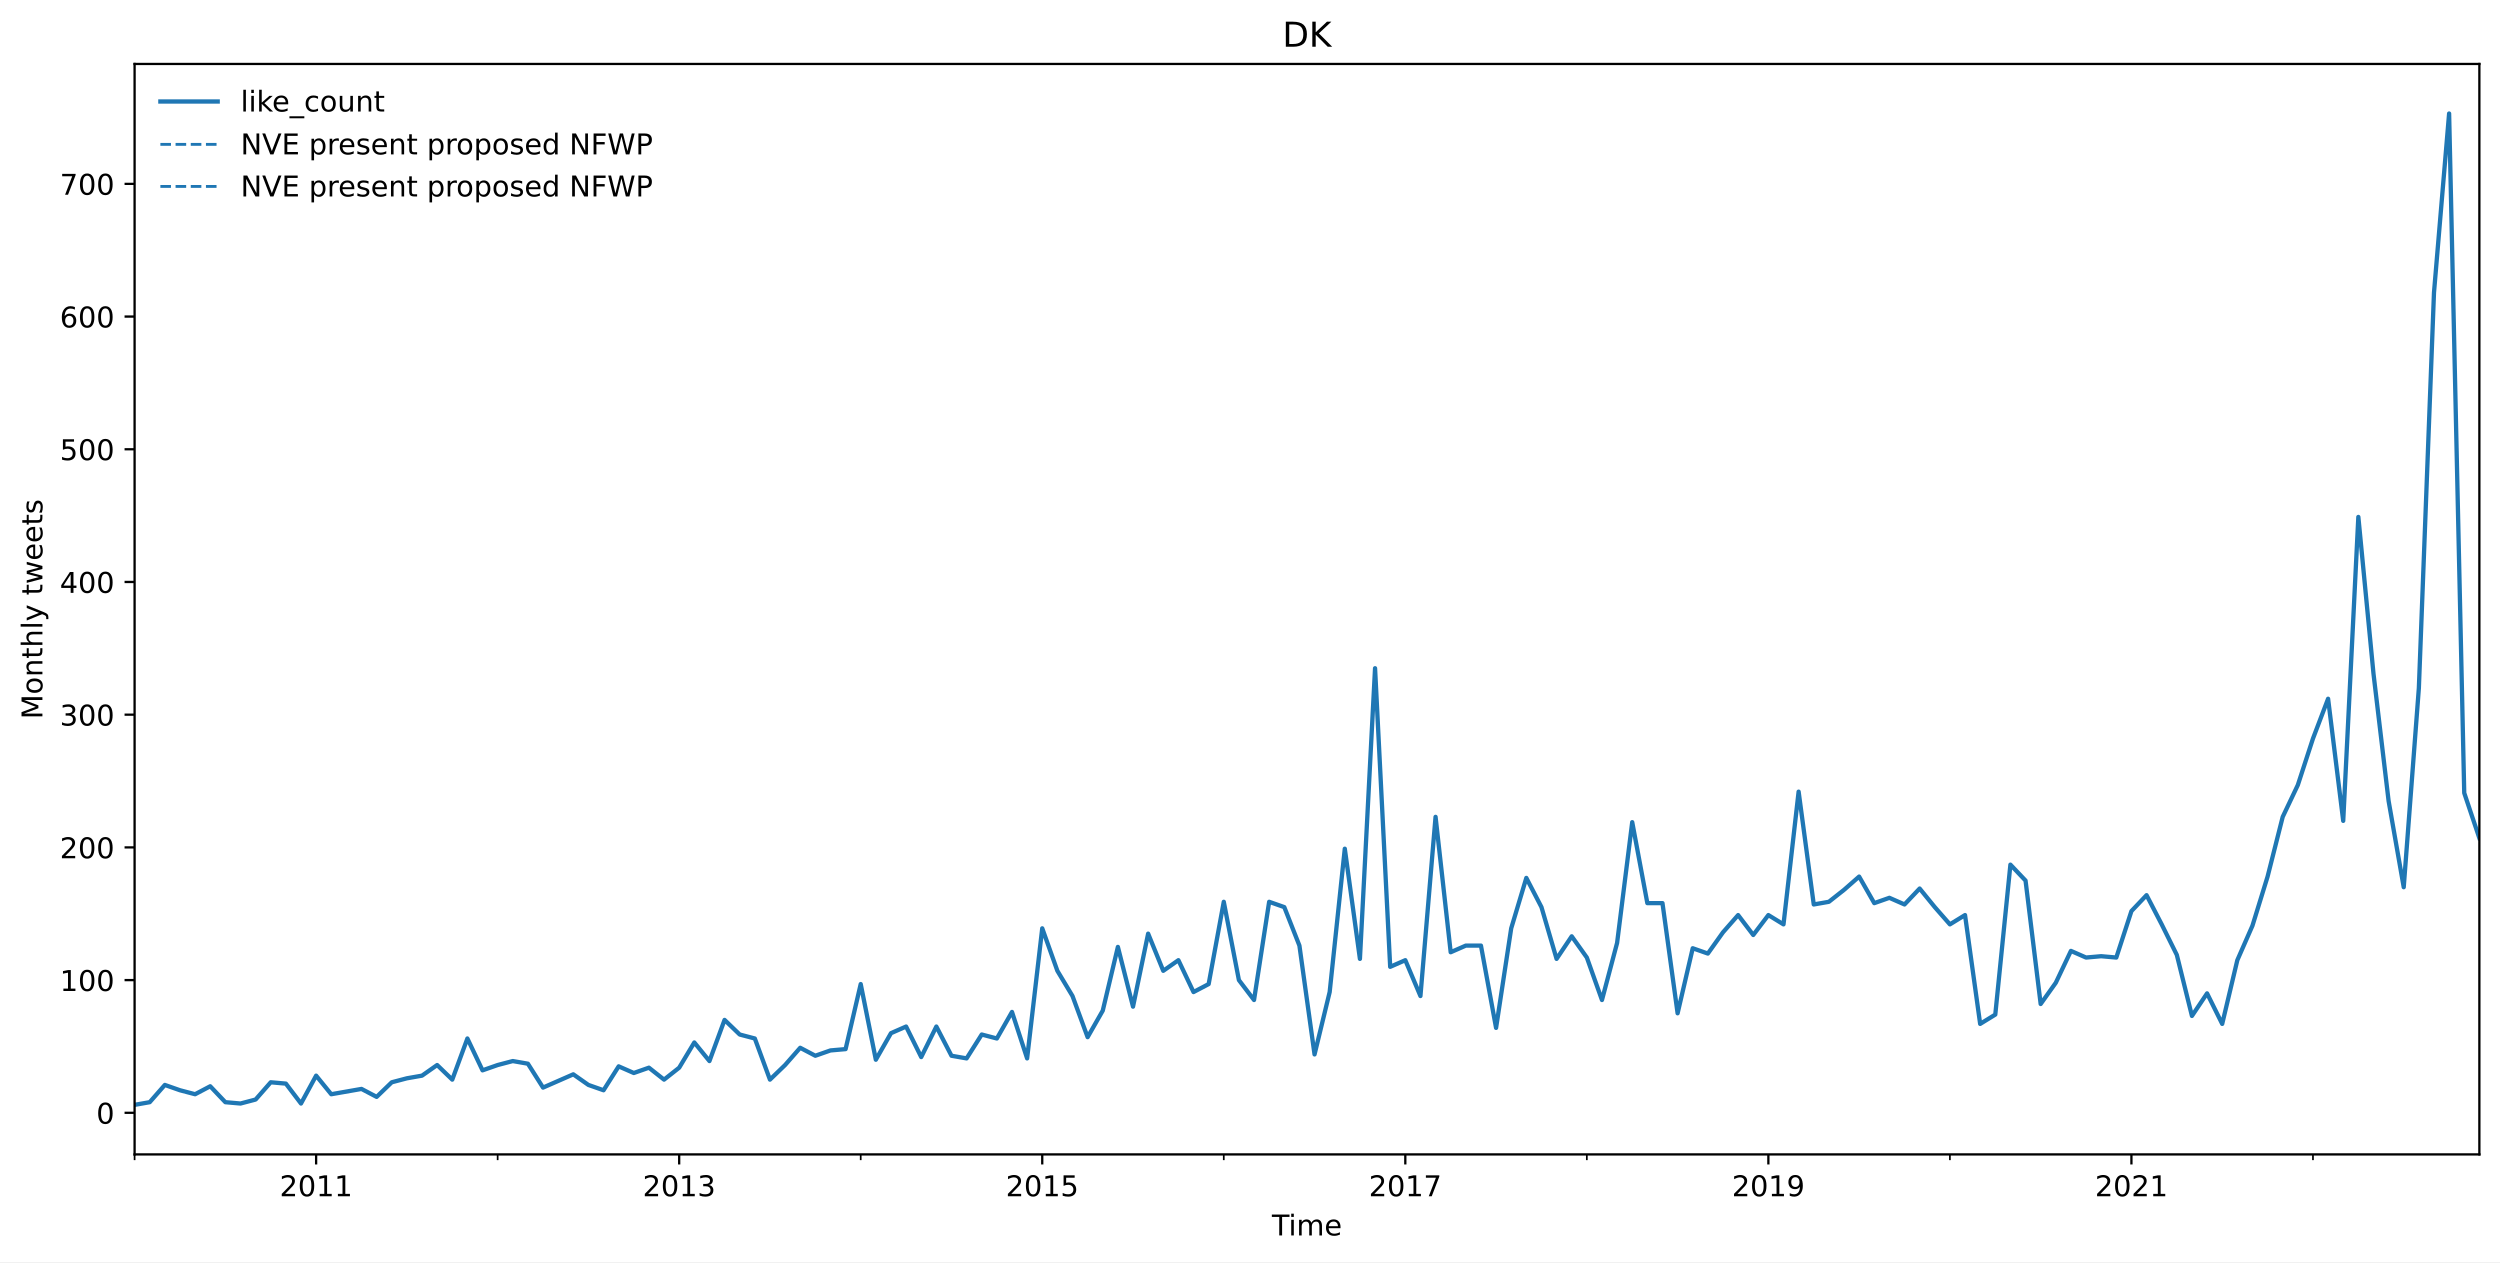
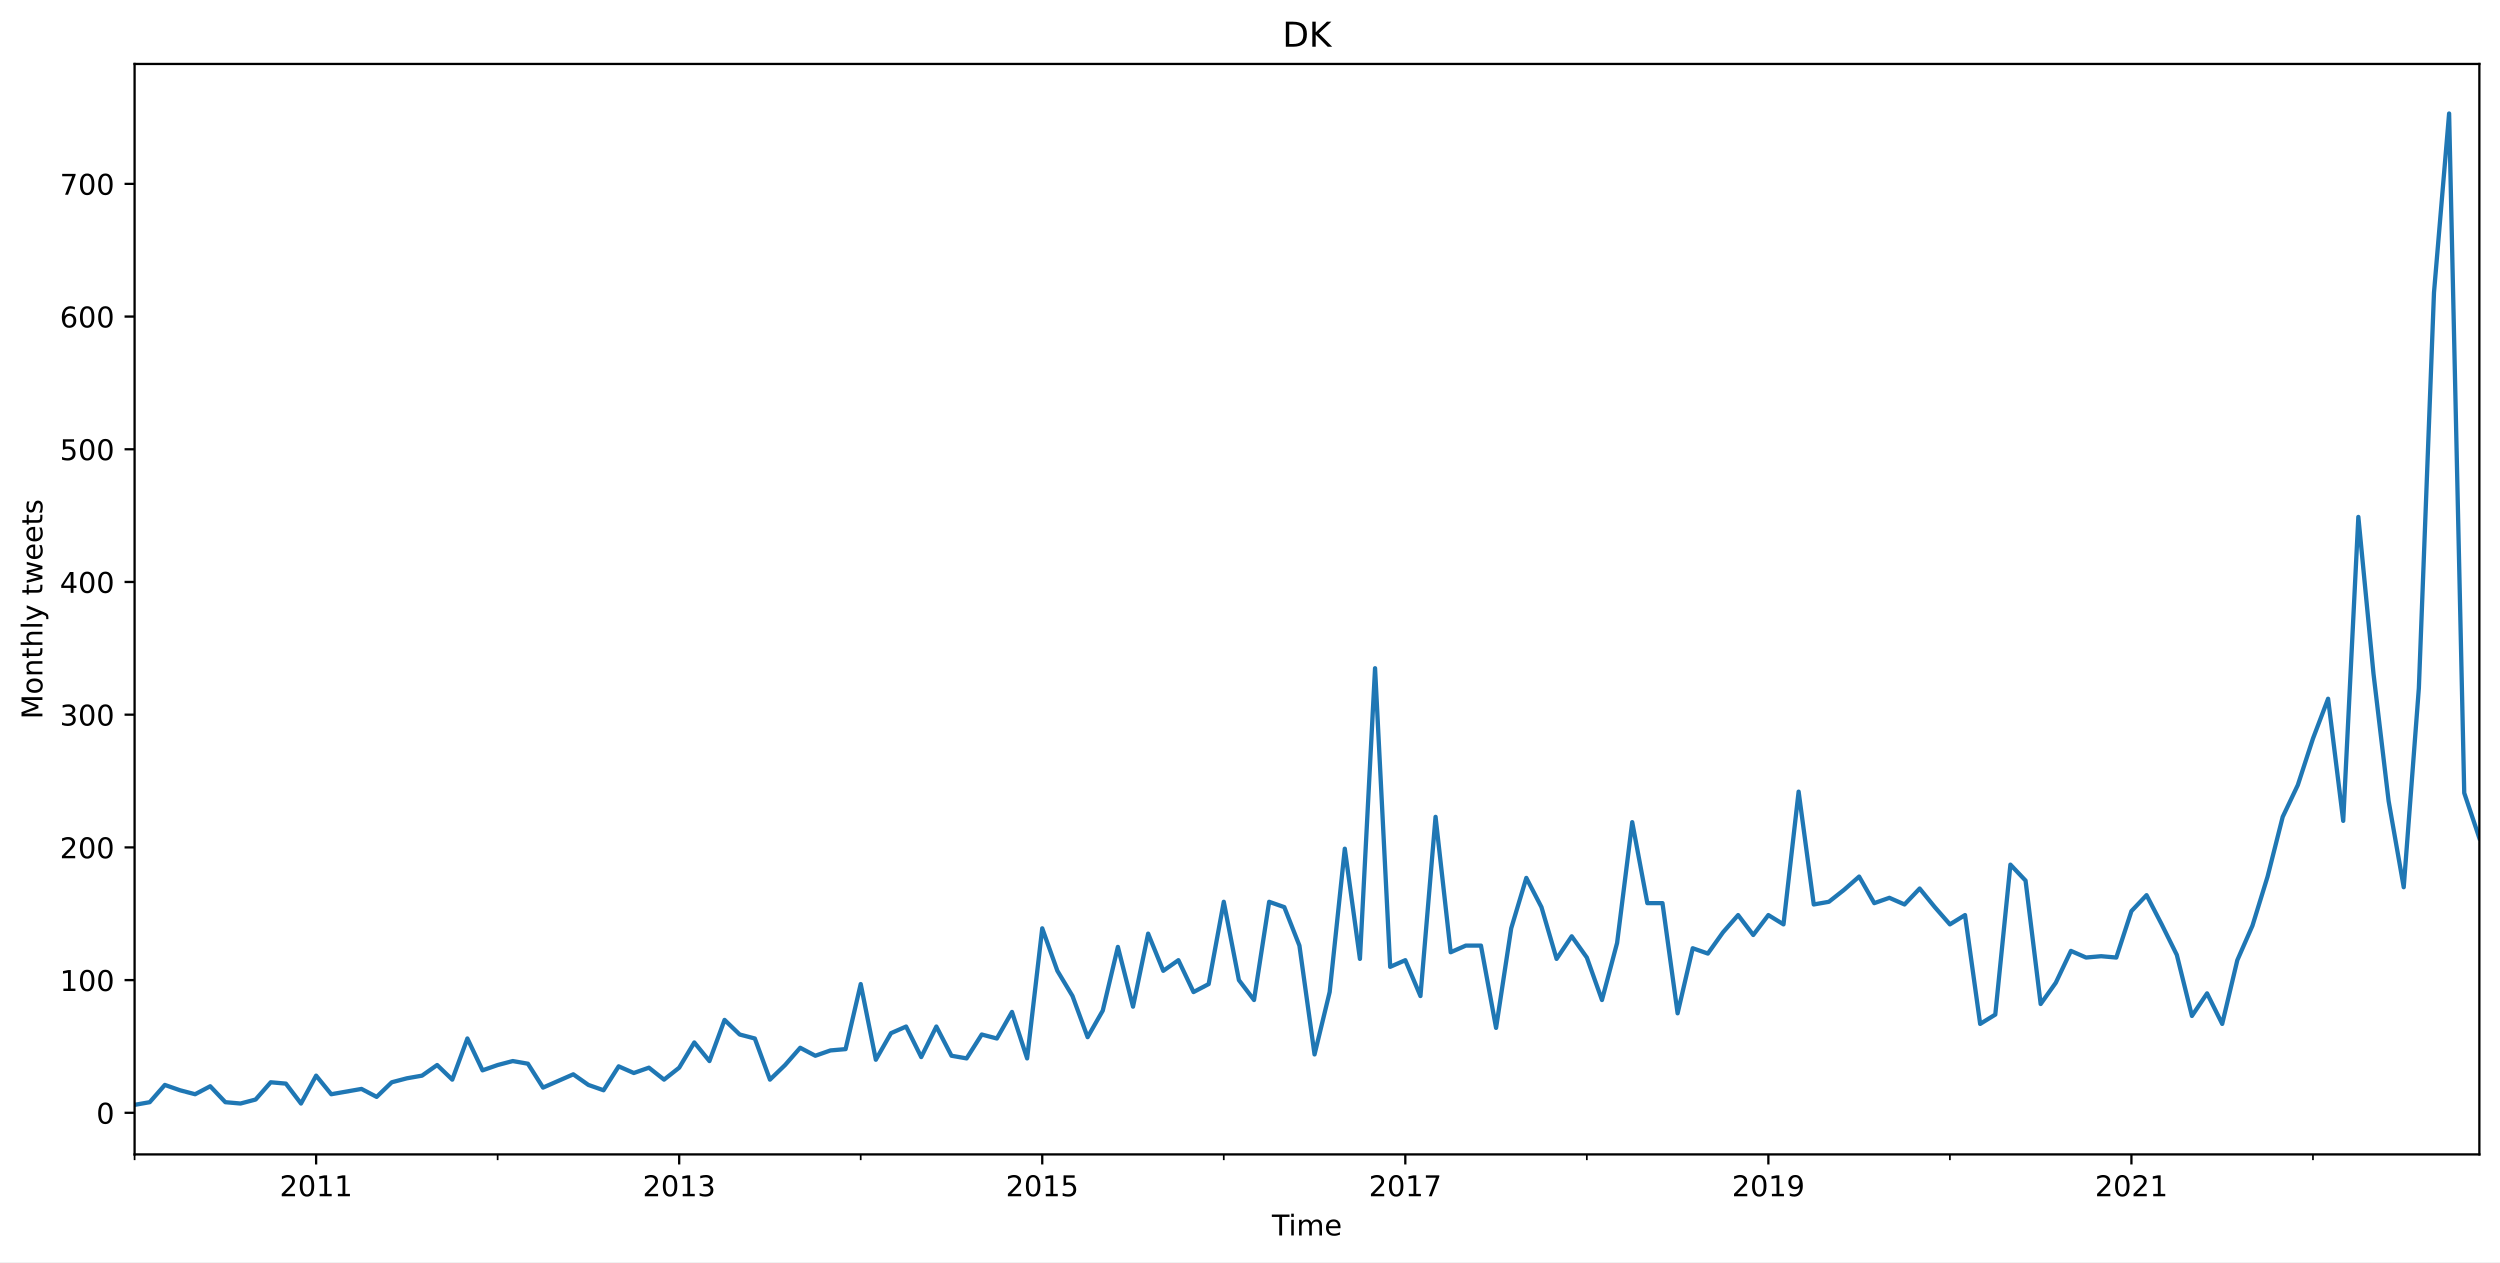
<svg xmlns="http://www.w3.org/2000/svg" xmlns:xlink="http://www.w3.org/1999/xlink" width="872.4pt" height="440.4pt" viewBox="0 0 872.4 440.4" version="1.1">
  <defs>
    <style type="text/css">*{stroke-linejoin: round; stroke-linecap: butt}</style>
  </defs>
  <g id="figure_1">
    <g id="patch_1">
      <path d="M 0 440.4  L 872.4 440.4  L 872.4 0  L 0 0  z " style="fill: #ffffff" />
    </g>
    <g id="axes_1">
      <g id="patch_2">
        <path d="M 46.966 402.843  L 865.2 402.843  L 865.2 22.318  L 46.966 22.318  z " style="fill: #ffffff" />
      </g>
      <g id="matplotlib.axis_1">
        <g id="xtick_1">
          <g id="line2d_1">
            <defs>
-               <path id="mc6722ed6c1" d="M 0 0  L 0 3.5  " style="stroke: #000000; stroke-width: 0.8" />
-             </defs>
-             <g>
-               <use xlink:href="#mc6722ed6c1" x="110.313" y="402.843" style="stroke: #000000; stroke-width: 0.8" />
+               <path id="mecfa60c534" d="M 0 0  L 0 3.5  " style="stroke: #000000; stroke-width: 0.8" />
+             </defs>
+             <g>
+               <use xlink:href="#mecfa60c534" x="110.313" y="402.843" style="stroke: #000000; stroke-width: 0.8" />
            </g>
          </g>
          <g id="text_1">
            <g transform="translate(97.58777 417.4417) scale(0.1 -0.1)">
              <defs>
                <path id="DejaVuSans-32" d="M 1228 531  L 3431 531  L 3431 0  L 469 0  L 469 531  Q 828 903 1448 1529  Q 2069 2156 2228 2338  Q 2531 2678 2651 2914  Q 2772 3150 2772 3378  Q 2772 3750 2511 3984  Q 2250 4219 1831 4219  Q 1534 4219 1204 4116  Q 875 4013 500 3803  L 500 4441  Q 881 4594 1212 4672  Q 1544 4750 1819 4750  Q 2544 4750 2975 4387  Q 3406 4025 3406 3419  Q 3406 3131 3298 2873  Q 3191 2616 2906 2266  Q 2828 2175 2409 1742  Q 1991 1309 1228 531  z " transform="scale(0.015625)" />
                <path id="DejaVuSans-30" d="M 2034 4250  Q 1547 4250 1301 3770  Q 1056 3291 1056 2328  Q 1056 1369 1301 889  Q 1547 409 2034 409  Q 2525 409 2770 889  Q 3016 1369 3016 2328  Q 3016 3291 2770 3770  Q 2525 4250 2034 4250  z M 2034 4750  Q 2819 4750 3233 4129  Q 3647 3509 3647 2328  Q 3647 1150 3233 529  Q 2819 -91 2034 -91  Q 1250 -91 836 529  Q 422 1150 422 2328  Q 422 3509 836 4129  Q 1250 4750 2034 4750  z " transform="scale(0.015625)" />
                <path id="DejaVuSans-31" d="M 794 531  L 1825 531  L 1825 4091  L 703 3866  L 703 4441  L 1819 4666  L 2450 4666  L 2450 531  L 3481 531  L 3481 0  L 794 0  L 794 531  z " transform="scale(0.015625)" />
              </defs>
              <use xlink:href="#DejaVuSans-32" />
              <use xlink:href="#DejaVuSans-30" x="63.623" />
              <use xlink:href="#DejaVuSans-31" x="127.246" />
              <use xlink:href="#DejaVuSans-31" x="190.869" />
            </g>
          </g>
        </g>
        <g id="xtick_2">
          <g id="line2d_2">
            <g>
-               <use xlink:href="#mc6722ed6c1" x="237.007" y="402.843" style="stroke: #000000; stroke-width: 0.8" />
+               <use xlink:href="#mecfa60c534" x="237.007" y="402.843" style="stroke: #000000; stroke-width: 0.8" />
            </g>
          </g>
          <g id="text_2">
            <g transform="translate(224.282 417.4417) scale(0.1 -0.1)">
              <defs>
                <path id="DejaVuSans-33" d="M 2597 2516  Q 3050 2419 3304 2112  Q 3559 1806 3559 1356  Q 3559 666 3084 287  Q 2609 -91 1734 -91  Q 1441 -91 1130 -33  Q 819 25 488 141  L 488 750  Q 750 597 1062 519  Q 1375 441 1716 441  Q 2309 441 2620 675  Q 2931 909 2931 1356  Q 2931 1769 2642 2001  Q 2353 2234 1838 2234  L 1294 2234  L 1294 2753  L 1863 2753  Q 2328 2753 2575 2939  Q 2822 3125 2822 3475  Q 2822 3834 2567 4026  Q 2313 4219 1838 4219  Q 1578 4219 1281 4162  Q 984 4106 628 3988  L 628 4550  Q 988 4650 1302 4700  Q 1616 4750 1894 4750  Q 2613 4750 3031 4423  Q 3450 4097 3450 3541  Q 3450 3153 3228 2886  Q 3006 2619 2597 2516  z " transform="scale(0.015625)" />
              </defs>
              <use xlink:href="#DejaVuSans-32" />
              <use xlink:href="#DejaVuSans-30" x="63.623" />
              <use xlink:href="#DejaVuSans-31" x="127.246" />
              <use xlink:href="#DejaVuSans-33" x="190.869" />
            </g>
          </g>
        </g>
        <g id="xtick_3">
          <g id="line2d_3">
            <g>
-               <use xlink:href="#mc6722ed6c1" x="363.701" y="402.843" style="stroke: #000000; stroke-width: 0.8" />
+               <use xlink:href="#mecfa60c534" x="363.701" y="402.843" style="stroke: #000000; stroke-width: 0.8" />
            </g>
          </g>
          <g id="text_3">
            <g transform="translate(350.9763 417.4417) scale(0.1 -0.1)">
              <defs>
                <path id="DejaVuSans-35" d="M 691 4666  L 3169 4666  L 3169 4134  L 1269 4134  L 1269 2991  Q 1406 3038 1543 3061  Q 1681 3084 1819 3084  Q 2600 3084 3056 2656  Q 3513 2228 3513 1497  Q 3513 744 3044 326  Q 2575 -91 1722 -91  Q 1428 -91 1123 -41  Q 819 9 494 109  L 494 744  Q 775 591 1075 516  Q 1375 441 1709 441  Q 2250 441 2565 725  Q 2881 1009 2881 1497  Q 2881 1984 2565 2268  Q 2250 2553 1709 2553  Q 1456 2553 1204 2497  Q 953 2441 691 2322  L 691 4666  z " transform="scale(0.015625)" />
              </defs>
              <use xlink:href="#DejaVuSans-32" />
              <use xlink:href="#DejaVuSans-30" x="63.623" />
              <use xlink:href="#DejaVuSans-31" x="127.246" />
              <use xlink:href="#DejaVuSans-35" x="190.869" />
            </g>
          </g>
        </g>
        <g id="xtick_4">
          <g id="line2d_4">
            <g>
-               <use xlink:href="#mc6722ed6c1" x="490.396" y="402.843" style="stroke: #000000; stroke-width: 0.8" />
+               <use xlink:href="#mecfa60c534" x="490.396" y="402.843" style="stroke: #000000; stroke-width: 0.8" />
            </g>
          </g>
          <g id="text_4">
            <g transform="translate(477.6706 417.4417) scale(0.1 -0.1)">
              <defs>
                <path id="DejaVuSans-37" d="M 525 4666  L 3525 4666  L 3525 4397  L 1831 0  L 1172 0  L 2766 4134  L 525 4134  L 525 4666  z " transform="scale(0.015625)" />
              </defs>
              <use xlink:href="#DejaVuSans-32" />
              <use xlink:href="#DejaVuSans-30" x="63.623" />
              <use xlink:href="#DejaVuSans-31" x="127.246" />
              <use xlink:href="#DejaVuSans-37" x="190.869" />
            </g>
          </g>
        </g>
        <g id="xtick_5">
          <g id="line2d_5">
            <g>
-               <use xlink:href="#mc6722ed6c1" x="617.09" y="402.843" style="stroke: #000000; stroke-width: 0.8" />
+               <use xlink:href="#mecfa60c534" x="617.09" y="402.843" style="stroke: #000000; stroke-width: 0.8" />
            </g>
          </g>
          <g id="text_5">
            <g transform="translate(604.3649 417.4417) scale(0.1 -0.1)">
              <defs>
                <path id="DejaVuSans-39" d="M 703 97  L 703 672  Q 941 559 1184 500  Q 1428 441 1663 441  Q 2288 441 2617 861  Q 2947 1281 2994 2138  Q 2813 1869 2534 1725  Q 2256 1581 1919 1581  Q 1219 1581 811 2004  Q 403 2428 403 3163  Q 403 3881 828 4315  Q 1253 4750 1959 4750  Q 2769 4750 3195 4129  Q 3622 3509 3622 2328  Q 3622 1225 3098 567  Q 2575 -91 1691 -91  Q 1453 -91 1209 -44  Q 966 3 703 97  z M 1959 2075  Q 2384 2075 2632 2365  Q 2881 2656 2881 3163  Q 2881 3666 2632 3958  Q 2384 4250 1959 4250  Q 1534 4250 1286 3958  Q 1038 3666 1038 3163  Q 1038 2656 1286 2365  Q 1534 2075 1959 2075  z " transform="scale(0.015625)" />
              </defs>
              <use xlink:href="#DejaVuSans-32" />
              <use xlink:href="#DejaVuSans-30" x="63.623" />
              <use xlink:href="#DejaVuSans-31" x="127.246" />
              <use xlink:href="#DejaVuSans-39" x="190.869" />
            </g>
          </g>
        </g>
        <g id="xtick_6">
          <g id="line2d_6">
            <g>
-               <use xlink:href="#mc6722ed6c1" x="743.784" y="402.843" style="stroke: #000000; stroke-width: 0.8" />
+               <use xlink:href="#mecfa60c534" x="743.784" y="402.843" style="stroke: #000000; stroke-width: 0.8" />
            </g>
          </g>
          <g id="text_6">
            <g transform="translate(731.0592 417.4417) scale(0.1 -0.1)">
              <use xlink:href="#DejaVuSans-32" />
              <use xlink:href="#DejaVuSans-30" x="63.623" />
              <use xlink:href="#DejaVuSans-32" x="127.246" />
              <use xlink:href="#DejaVuSans-31" x="190.869" />
            </g>
          </g>
        </g>
        <g id="xtick_7">
          <g id="line2d_7">
            <defs>
-               <path id="m8cdc1cde3a" d="M 0 0  L 0 2  " style="stroke: #000000; stroke-width: 0.6" />
-             </defs>
-             <g>
-               <use xlink:href="#m8cdc1cde3a" x="46.966" y="402.843" style="stroke: #000000; stroke-width: 0.6" />
+               <path id="m88a3015548" d="M 0 0  L 0 2  " style="stroke: #000000; stroke-width: 0.6" />
+             </defs>
+             <g>
+               <use xlink:href="#m88a3015548" x="46.966" y="402.843" style="stroke: #000000; stroke-width: 0.6" />
            </g>
          </g>
        </g>
        <g id="xtick_8">
          <g id="line2d_8">
            <g>
-               <use xlink:href="#m8cdc1cde3a" x="173.66" y="402.843" style="stroke: #000000; stroke-width: 0.6" />
+               <use xlink:href="#m88a3015548" x="173.66" y="402.843" style="stroke: #000000; stroke-width: 0.6" />
            </g>
          </g>
        </g>
        <g id="xtick_9">
          <g id="line2d_9">
            <g>
-               <use xlink:href="#m8cdc1cde3a" x="300.354" y="402.843" style="stroke: #000000; stroke-width: 0.6" />
+               <use xlink:href="#m88a3015548" x="300.354" y="402.843" style="stroke: #000000; stroke-width: 0.6" />
            </g>
          </g>
        </g>
        <g id="xtick_10">
          <g id="line2d_10">
            <g>
-               <use xlink:href="#m8cdc1cde3a" x="427.048" y="402.843" style="stroke: #000000; stroke-width: 0.6" />
+               <use xlink:href="#m88a3015548" x="427.048" y="402.843" style="stroke: #000000; stroke-width: 0.6" />
            </g>
          </g>
        </g>
        <g id="xtick_11">
          <g id="line2d_11">
            <g>
-               <use xlink:href="#m8cdc1cde3a" x="553.743" y="402.843" style="stroke: #000000; stroke-width: 0.6" />
+               <use xlink:href="#m88a3015548" x="553.743" y="402.843" style="stroke: #000000; stroke-width: 0.6" />
            </g>
          </g>
        </g>
        <g id="xtick_12">
          <g id="line2d_12">
            <g>
-               <use xlink:href="#m8cdc1cde3a" x="680.437" y="402.843" style="stroke: #000000; stroke-width: 0.6" />
+               <use xlink:href="#m88a3015548" x="680.437" y="402.843" style="stroke: #000000; stroke-width: 0.6" />
            </g>
          </g>
        </g>
        <g id="xtick_13">
          <g id="line2d_13">
            <g>
-               <use xlink:href="#m8cdc1cde3a" x="807.131" y="402.843" style="stroke: #000000; stroke-width: 0.6" />
+               <use xlink:href="#m88a3015548" x="807.131" y="402.843" style="stroke: #000000; stroke-width: 0.6" />
            </g>
          </g>
        </g>
        <g id="text_7">
          <g transform="translate(443.849 431.1198) scale(0.1 -0.1)">
            <defs>
              <path id="DejaVuSans-54" d="M -19 4666  L 3928 4666  L 3928 4134  L 2272 4134  L 2272 0  L 1638 0  L 1638 4134  L -19 4134  L -19 4666  z " transform="scale(0.015625)" />
              <path id="DejaVuSans-69" d="M 603 3500  L 1178 3500  L 1178 0  L 603 0  L 603 3500  z M 603 4863  L 1178 4863  L 1178 4134  L 603 4134  L 603 4863  z " transform="scale(0.015625)" />
              <path id="DejaVuSans-6d" d="M 3328 2828  Q 3544 3216 3844 3400  Q 4144 3584 4550 3584  Q 5097 3584 5394 3201  Q 5691 2819 5691 2113  L 5691 0  L 5113 0  L 5113 2094  Q 5113 2597 4934 2840  Q 4756 3084 4391 3084  Q 3944 3084 3684 2787  Q 3425 2491 3425 1978  L 3425 0  L 2847 0  L 2847 2094  Q 2847 2600 2669 2842  Q 2491 3084 2119 3084  Q 1678 3084 1418 2786  Q 1159 2488 1159 1978  L 1159 0  L 581 0  L 581 3500  L 1159 3500  L 1159 2956  Q 1356 3278 1631 3431  Q 1906 3584 2284 3584  Q 2666 3584 2933 3390  Q 3200 3197 3328 2828  z " transform="scale(0.015625)" />
              <path id="DejaVuSans-65" d="M 3597 1894  L 3597 1613  L 953 1613  Q 991 1019 1311 708  Q 1631 397 2203 397  Q 2534 397 2845 478  Q 3156 559 3463 722  L 3463 178  Q 3153 47 2828 -22  Q 2503 -91 2169 -91  Q 1331 -91 842 396  Q 353 884 353 1716  Q 353 2575 817 3079  Q 1281 3584 2069 3584  Q 2775 3584 3186 3129  Q 3597 2675 3597 1894  z M 3022 2063  Q 3016 2534 2758 2815  Q 2500 3097 2075 3097  Q 1594 3097 1305 2825  Q 1016 2553 972 2059  L 3022 2063  z " transform="scale(0.015625)" />
            </defs>
            <use xlink:href="#DejaVuSans-54" />
            <use xlink:href="#DejaVuSans-69" x="57.959" />
            <use xlink:href="#DejaVuSans-6d" x="85.742" />
            <use xlink:href="#DejaVuSans-65" x="183.154" />
          </g>
        </g>
      </g>
      <g id="matplotlib.axis_2">
        <g id="ytick_1">
          <g id="line2d_14">
            <defs>
-               <path id="mbb3a4ae012" d="M 0 0  L -3.5 0  " style="stroke: #000000; stroke-width: 0.8" />
-             </defs>
-             <g>
-               <use xlink:href="#mbb3a4ae012" x="46.966" y="388.325" style="stroke: #000000; stroke-width: 0.8" />
+               <path id="m42d75f1edc" d="M 0 0  L -3.5 0  " style="stroke: #000000; stroke-width: 0.8" />
+             </defs>
+             <g>
+               <use xlink:href="#m42d75f1edc" x="46.966" y="388.325" style="stroke: #000000; stroke-width: 0.8" />
            </g>
          </g>
          <g id="text_8">
            <g transform="translate(33.60312 392.1245) scale(0.1 -0.1)">
              <use xlink:href="#DejaVuSans-30" />
            </g>
          </g>
        </g>
        <g id="ytick_2">
          <g id="line2d_15">
            <g>
-               <use xlink:href="#mbb3a4ae012" x="46.966" y="342.016" style="stroke: #000000; stroke-width: 0.8" />
+               <use xlink:href="#m42d75f1edc" x="46.966" y="342.016" style="stroke: #000000; stroke-width: 0.8" />
            </g>
          </g>
          <g id="text_9">
            <g transform="translate(20.87813 345.815) scale(0.1 -0.1)">
              <use xlink:href="#DejaVuSans-31" />
              <use xlink:href="#DejaVuSans-30" x="63.623" />
              <use xlink:href="#DejaVuSans-30" x="127.246" />
            </g>
          </g>
        </g>
        <g id="ytick_3">
          <g id="line2d_16">
            <g>
-               <use xlink:href="#mbb3a4ae012" x="46.966" y="295.706" style="stroke: #000000; stroke-width: 0.8" />
+               <use xlink:href="#m42d75f1edc" x="46.966" y="295.706" style="stroke: #000000; stroke-width: 0.8" />
            </g>
          </g>
          <g id="text_10">
            <g transform="translate(20.87813 299.5055) scale(0.1 -0.1)">
              <use xlink:href="#DejaVuSans-32" />
              <use xlink:href="#DejaVuSans-30" x="63.623" />
              <use xlink:href="#DejaVuSans-30" x="127.246" />
            </g>
          </g>
        </g>
        <g id="ytick_4">
          <g id="line2d_17">
            <g>
-               <use xlink:href="#mbb3a4ae012" x="46.966" y="249.397" style="stroke: #000000; stroke-width: 0.8" />
+               <use xlink:href="#m42d75f1edc" x="46.966" y="249.397" style="stroke: #000000; stroke-width: 0.8" />
            </g>
          </g>
          <g id="text_11">
            <g transform="translate(20.87813 253.196) scale(0.1 -0.1)">
              <use xlink:href="#DejaVuSans-33" />
              <use xlink:href="#DejaVuSans-30" x="63.623" />
              <use xlink:href="#DejaVuSans-30" x="127.246" />
            </g>
          </g>
        </g>
        <g id="ytick_5">
          <g id="line2d_18">
            <g>
-               <use xlink:href="#mbb3a4ae012" x="46.966" y="203.087" style="stroke: #000000; stroke-width: 0.8" />
+               <use xlink:href="#m42d75f1edc" x="46.966" y="203.087" style="stroke: #000000; stroke-width: 0.8" />
            </g>
          </g>
          <g id="text_12">
            <g transform="translate(20.87813 206.8865) scale(0.1 -0.1)">
              <defs>
                <path id="DejaVuSans-34" d="M 2419 4116  L 825 1625  L 2419 1625  L 2419 4116  z M 2253 4666  L 3047 4666  L 3047 1625  L 3713 1625  L 3713 1100  L 3047 1100  L 3047 0  L 2419 0  L 2419 1100  L 313 1100  L 313 1709  L 2253 4666  z " transform="scale(0.015625)" />
              </defs>
              <use xlink:href="#DejaVuSans-34" />
              <use xlink:href="#DejaVuSans-30" x="63.623" />
              <use xlink:href="#DejaVuSans-30" x="127.246" />
            </g>
          </g>
        </g>
        <g id="ytick_6">
          <g id="line2d_19">
            <g>
-               <use xlink:href="#mbb3a4ae012" x="46.966" y="156.778" style="stroke: #000000; stroke-width: 0.8" />
+               <use xlink:href="#m42d75f1edc" x="46.966" y="156.778" style="stroke: #000000; stroke-width: 0.8" />
            </g>
          </g>
          <g id="text_13">
            <g transform="translate(20.87813 160.577) scale(0.1 -0.1)">
              <use xlink:href="#DejaVuSans-35" />
              <use xlink:href="#DejaVuSans-30" x="63.623" />
              <use xlink:href="#DejaVuSans-30" x="127.246" />
            </g>
          </g>
        </g>
        <g id="ytick_7">
          <g id="line2d_20">
            <g>
-               <use xlink:href="#mbb3a4ae012" x="46.966" y="110.468" style="stroke: #000000; stroke-width: 0.8" />
+               <use xlink:href="#m42d75f1edc" x="46.966" y="110.468" style="stroke: #000000; stroke-width: 0.8" />
            </g>
          </g>
          <g id="text_14">
            <g transform="translate(20.87813 114.2675) scale(0.1 -0.1)">
              <defs>
                <path id="DejaVuSans-36" d="M 2113 2584  Q 1688 2584 1439 2293  Q 1191 2003 1191 1497  Q 1191 994 1439 701  Q 1688 409 2113 409  Q 2538 409 2786 701  Q 3034 994 3034 1497  Q 3034 2003 2786 2293  Q 2538 2584 2113 2584  z M 3366 4563  L 3366 3988  Q 3128 4100 2886 4159  Q 2644 4219 2406 4219  Q 1781 4219 1451 3797  Q 1122 3375 1075 2522  Q 1259 2794 1537 2939  Q 1816 3084 2150 3084  Q 2853 3084 3261 2657  Q 3669 2231 3669 1497  Q 3669 778 3244 343  Q 2819 -91 2113 -91  Q 1303 -91 875 529  Q 447 1150 447 2328  Q 447 3434 972 4092  Q 1497 4750 2381 4750  Q 2619 4750 2861 4703  Q 3103 4656 3366 4563  z " transform="scale(0.015625)" />
              </defs>
              <use xlink:href="#DejaVuSans-36" />
              <use xlink:href="#DejaVuSans-30" x="63.623" />
              <use xlink:href="#DejaVuSans-30" x="127.246" />
            </g>
          </g>
        </g>
        <g id="ytick_8">
          <g id="line2d_21">
            <g>
-               <use xlink:href="#mbb3a4ae012" x="46.966" y="64.159" style="stroke: #000000; stroke-width: 0.8" />
+               <use xlink:href="#m42d75f1edc" x="46.966" y="64.159" style="stroke: #000000; stroke-width: 0.8" />
            </g>
          </g>
          <g id="text_15">
            <g transform="translate(20.87813 67.95798) scale(0.1 -0.1)">
              <use xlink:href="#DejaVuSans-37" />
              <use xlink:href="#DejaVuSans-30" x="63.623" />
              <use xlink:href="#DejaVuSans-30" x="127.246" />
            </g>
          </g>
        </g>
        <g id="text_16">
          <g transform="translate(14.79844 250.9565) rotate(-90) scale(0.1 -0.1)">
            <defs>
              <path id="DejaVuSans-4d" d="M 628 4666  L 1569 4666  L 2759 1491  L 3956 4666  L 4897 4666  L 4897 0  L 4281 0  L 4281 4097  L 3078 897  L 2444 897  L 1241 4097  L 1241 0  L 628 0  L 628 4666  z " transform="scale(0.015625)" />
              <path id="DejaVuSans-6f" d="M 1959 3097  Q 1497 3097 1228 2736  Q 959 2375 959 1747  Q 959 1119 1226 758  Q 1494 397 1959 397  Q 2419 397 2687 759  Q 2956 1122 2956 1747  Q 2956 2369 2687 2733  Q 2419 3097 1959 3097  z M 1959 3584  Q 2709 3584 3137 3096  Q 3566 2609 3566 1747  Q 3566 888 3137 398  Q 2709 -91 1959 -91  Q 1206 -91 779 398  Q 353 888 353 1747  Q 353 2609 779 3096  Q 1206 3584 1959 3584  z " transform="scale(0.015625)" />
              <path id="DejaVuSans-6e" d="M 3513 2113  L 3513 0  L 2938 0  L 2938 2094  Q 2938 2591 2744 2837  Q 2550 3084 2163 3084  Q 1697 3084 1428 2787  Q 1159 2491 1159 1978  L 1159 0  L 581 0  L 581 3500  L 1159 3500  L 1159 2956  Q 1366 3272 1645 3428  Q 1925 3584 2291 3584  Q 2894 3584 3203 3211  Q 3513 2838 3513 2113  z " transform="scale(0.015625)" />
              <path id="DejaVuSans-74" d="M 1172 4494  L 1172 3500  L 2356 3500  L 2356 3053  L 1172 3053  L 1172 1153  Q 1172 725 1289 603  Q 1406 481 1766 481  L 2356 481  L 2356 0  L 1766 0  Q 1100 0 847 248  Q 594 497 594 1153  L 594 3053  L 172 3053  L 172 3500  L 594 3500  L 594 4494  L 1172 4494  z " transform="scale(0.015625)" />
              <path id="DejaVuSans-68" d="M 3513 2113  L 3513 0  L 2938 0  L 2938 2094  Q 2938 2591 2744 2837  Q 2550 3084 2163 3084  Q 1697 3084 1428 2787  Q 1159 2491 1159 1978  L 1159 0  L 581 0  L 581 4863  L 1159 4863  L 1159 2956  Q 1366 3272 1645 3428  Q 1925 3584 2291 3584  Q 2894 3584 3203 3211  Q 3513 2838 3513 2113  z " transform="scale(0.015625)" />
              <path id="DejaVuSans-6c" d="M 603 4863  L 1178 4863  L 1178 0  L 603 0  L 603 4863  z " transform="scale(0.015625)" />
              <path id="DejaVuSans-79" d="M 2059 -325  Q 1816 -950 1584 -1140  Q 1353 -1331 966 -1331  L 506 -1331  L 506 -850  L 844 -850  Q 1081 -850 1212 -737  Q 1344 -625 1503 -206  L 1606 56  L 191 3500  L 800 3500  L 1894 763  L 2988 3500  L 3597 3500  L 2059 -325  z " transform="scale(0.015625)" />
              <path id="DejaVuSans-20" transform="scale(0.015625)" />
              <path id="DejaVuSans-77" d="M 269 3500  L 844 3500  L 1563 769  L 2278 3500  L 2956 3500  L 3675 769  L 4391 3500  L 4966 3500  L 4050 0  L 3372 0  L 2619 2869  L 1863 0  L 1184 0  L 269 3500  z " transform="scale(0.015625)" />
              <path id="DejaVuSans-73" d="M 2834 3397  L 2834 2853  Q 2591 2978 2328 3040  Q 2066 3103 1784 3103  Q 1356 3103 1142 2972  Q 928 2841 928 2578  Q 928 2378 1081 2264  Q 1234 2150 1697 2047  L 1894 2003  Q 2506 1872 2764 1633  Q 3022 1394 3022 966  Q 3022 478 2636 193  Q 2250 -91 1575 -91  Q 1294 -91 989 -36  Q 684 19 347 128  L 347 722  Q 666 556 975 473  Q 1284 391 1588 391  Q 1994 391 2212 530  Q 2431 669 2431 922  Q 2431 1156 2273 1281  Q 2116 1406 1581 1522  L 1381 1569  Q 847 1681 609 1914  Q 372 2147 372 2553  Q 372 3047 722 3315  Q 1072 3584 1716 3584  Q 2034 3584 2315 3537  Q 2597 3491 2834 3397  z " transform="scale(0.015625)" />
            </defs>
            <use xlink:href="#DejaVuSans-4d" />
            <use xlink:href="#DejaVuSans-6f" x="86.279" />
            <use xlink:href="#DejaVuSans-6e" x="147.461" />
            <use xlink:href="#DejaVuSans-74" x="210.84" />
            <use xlink:href="#DejaVuSans-68" x="250.049" />
            <use xlink:href="#DejaVuSans-6c" x="313.428" />
            <use xlink:href="#DejaVuSans-79" x="341.211" />
            <use xlink:href="#DejaVuSans-20" x="400.391" />
            <use xlink:href="#DejaVuSans-74" x="432.178" />
            <use xlink:href="#DejaVuSans-77" x="471.387" />
            <use xlink:href="#DejaVuSans-65" x="553.174" />
            <use xlink:href="#DejaVuSans-65" x="614.697" />
            <use xlink:href="#DejaVuSans-74" x="676.221" />
            <use xlink:href="#DejaVuSans-73" x="715.43" />
          </g>
        </g>
      </g>
      <g id="line2d_22">
-         <path d="M 46.966 385.547  L 52.245 384.62  L 57.523 378.6  L 62.802 380.453  L 68.081 381.842  L 73.36 379.063  L 78.639 384.62  L 83.918 385.084  L 89.197 383.694  L 94.476 377.674  L 99.755 378.137  L 105.034 385.084  L 110.313 375.359  L 115.592 381.842  L 126.15 379.99  L 131.428 382.768  L 136.707 377.674  L 141.986 376.285  L 147.265 375.359  L 152.544 371.654  L 157.823 376.748  L 163.102 362.392  L 168.381 373.506  L 173.66 371.654  L 178.939 370.265  L 184.218 371.191  L 189.497 379.526  L 200.055 374.895  L 205.333 378.6  L 210.612 380.453  L 215.891 372.117  L 221.17 374.432  L 226.449 372.58  L 231.728 376.748  L 237.007 372.58  L 242.286 363.781  L 247.565 370.265  L 252.844 355.909  L 258.123 361.003  L 263.402 362.392  L 268.681 376.748  L 273.96 371.654  L 279.238 365.634  L 284.517 368.412  L 289.796 366.56  L 295.075 366.097  L 300.354 343.405  L 305.633 369.801  L 310.912 360.54  L 316.191 358.224  L 321.47 368.875  L 326.749 358.224  L 332.028 368.412  L 337.307 369.338  L 342.586 361.003  L 347.865 362.392  L 353.143 353.13  L 358.422 369.338  L 363.701 323.955  L 368.98 338.774  L 374.259 347.573  L 379.538 361.929  L 384.817 352.667  L 390.096 330.438  L 395.375 351.278  L 400.654 325.807  L 405.933 338.774  L 411.212 335.069  L 416.491 346.184  L 421.77 343.405  L 427.048 314.693  L 432.327 342.016  L 437.606 348.962  L 442.885 314.693  L 448.164 316.546  L 453.443 329.975  L 458.722 367.949  L 464.001 346.184  L 469.28 296.169  L 474.559 334.606  L 479.838 233.188  L 485.117 337.385  L 490.396 335.069  L 495.675 347.573  L 500.953 285.055  L 506.232 332.291  L 511.511 329.975  L 516.79 329.975  L 522.069 358.687  L 527.348 323.955  L 532.627 306.357  L 537.906 316.546  L 543.185 334.606  L 548.464 326.734  L 553.743 334.143  L 559.022 348.962  L 564.301 329.049  L 569.58 286.907  L 574.858 315.156  L 580.137 315.156  L 585.416 353.593  L 590.695 330.901  L 595.974 332.754  L 601.253 325.344  L 606.532 319.324  L 611.811 326.271  L 617.09 319.324  L 622.369 322.566  L 627.648 276.256  L 632.927 315.619  L 638.206 314.693  L 643.485 310.525  L 648.763 305.894  L 654.042 315.156  L 659.321 313.304  L 664.6 315.619  L 669.879 310.062  L 675.158 316.546  L 680.437 322.566  L 685.716 319.324  L 690.995 357.298  L 696.274 354.056  L 701.553 301.726  L 706.832 307.284  L 712.111 350.351  L 717.39 342.942  L 722.668 331.828  L 727.947 334.143  L 733.226 333.68  L 738.505 334.143  L 743.784 317.935  L 749.063 312.378  L 754.342 322.566  L 759.621 333.217  L 764.9 354.519  L 770.179 346.647  L 775.458 357.298  L 780.737 335.069  L 786.016 323.029  L 791.295 305.894  L 796.573 285.055  L 801.852 273.941  L 807.131 257.732  L 812.41 243.84  L 817.689 286.444  L 822.968 180.396  L 828.247 235.041  L 833.526 279.498  L 838.805 309.599  L 844.084 240.135  L 849.363 102.133  L 854.642 39.615  L 859.921 276.719  L 865.2 292.465  L 865.2 292.465  " clip-path="url(#pcffb0f2a1c)" style="fill: none; stroke: #1f77b4; stroke-width: 1.5; stroke-linecap: square" />
+         <path d="M 46.966 385.547  L 52.245 384.62  L 57.523 378.6  L 62.802 380.453  L 68.081 381.842  L 73.36 379.063  L 78.639 384.62  L 83.918 385.084  L 89.197 383.694  L 94.476 377.674  L 99.755 378.137  L 105.034 385.084  L 110.313 375.359  L 115.592 381.842  L 126.15 379.99  L 131.428 382.768  L 136.707 377.674  L 141.986 376.285  L 147.265 375.359  L 152.544 371.654  L 157.823 376.748  L 163.102 362.392  L 168.381 373.506  L 173.66 371.654  L 178.939 370.265  L 184.218 371.191  L 189.497 379.526  L 200.055 374.895  L 205.333 378.6  L 210.612 380.453  L 215.891 372.117  L 221.17 374.432  L 226.449 372.58  L 231.728 376.748  L 237.007 372.58  L 242.286 363.781  L 247.565 370.265  L 252.844 355.909  L 258.123 361.003  L 263.402 362.392  L 268.681 376.748  L 273.96 371.654  L 279.238 365.634  L 284.517 368.412  L 289.796 366.56  L 295.075 366.097  L 300.354 343.405  L 305.633 369.801  L 310.912 360.54  L 316.191 358.224  L 321.47 368.875  L 326.749 358.224  L 332.028 368.412  L 337.307 369.338  L 342.586 361.003  L 347.865 362.392  L 353.143 353.13  L 358.422 369.338  L 363.701 323.955  L 368.98 338.774  L 374.259 347.573  L 379.538 361.929  L 384.817 352.667  L 390.096 330.438  L 395.375 351.278  L 400.654 325.807  L 405.933 338.774  L 411.212 335.069  L 416.491 346.184  L 421.77 343.405  L 427.048 314.693  L 432.327 342.016  L 437.606 348.962  L 442.885 314.693  L 448.164 316.546  L 453.443 329.975  L 458.722 367.949  L 464.001 346.184  L 469.28 296.169  L 474.559 334.606  L 479.838 233.188  L 485.117 337.385  L 490.396 335.069  L 495.675 347.573  L 500.953 285.055  L 506.232 332.291  L 511.511 329.975  L 516.79 329.975  L 522.069 358.687  L 527.348 323.955  L 532.627 306.357  L 537.906 316.546  L 543.185 334.606  L 548.464 326.734  L 553.743 334.143  L 559.022 348.962  L 564.301 329.049  L 569.58 286.907  L 574.858 315.156  L 580.137 315.156  L 585.416 353.593  L 590.695 330.901  L 595.974 332.754  L 601.253 325.344  L 606.532 319.324  L 611.811 326.271  L 617.09 319.324  L 622.369 322.566  L 627.648 276.256  L 632.927 315.619  L 638.206 314.693  L 643.485 310.525  L 648.763 305.894  L 654.042 315.156  L 659.321 313.304  L 664.6 315.619  L 669.879 310.062  L 675.158 316.546  L 680.437 322.566  L 685.716 319.324  L 690.995 357.298  L 696.274 354.056  L 701.553 301.726  L 706.832 307.284  L 712.111 350.351  L 717.39 342.942  L 722.668 331.828  L 727.947 334.143  L 733.226 333.68  L 738.505 334.143  L 743.784 317.935  L 749.063 312.378  L 754.342 322.566  L 759.621 333.217  L 764.9 354.519  L 770.179 346.647  L 775.458 357.298  L 780.737 335.069  L 786.016 323.029  L 791.295 305.894  L 796.573 285.055  L 801.852 273.941  L 807.131 257.732  L 812.41 243.84  L 817.689 286.444  L 822.968 180.396  L 828.247 235.041  L 833.526 279.498  L 838.805 309.599  L 844.084 240.135  L 849.363 102.133  L 854.642 39.615  L 859.921 276.719  L 865.2 292.465  L 865.2 292.465  " clip-path="url(#p01ea7e79b1)" style="fill: none; stroke: #1f77b4; stroke-width: 1.5; stroke-linecap: square" />
      </g>
      <g id="line2d_23">
-         <path clip-path="url(#pcffb0f2a1c)" style="fill: none; stroke-dasharray: 3.7,1.6; stroke-dashoffset: 0; stroke: #1f77b4" />
+         <path clip-path="url(#p01ea7e79b1)" style="fill: none; stroke-dasharray: 3.7,1.6; stroke-dashoffset: 0; stroke: #1f77b4" />
      </g>
      <g id="line2d_24">
-         <path clip-path="url(#pcffb0f2a1c)" style="fill: none; stroke-dasharray: 3.7,1.6; stroke-dashoffset: 0; stroke: #1f77b4" />
+         <path clip-path="url(#p01ea7e79b1)" style="fill: none; stroke-dasharray: 3.7,1.6; stroke-dashoffset: 0; stroke: #1f77b4" />
      </g>
      <g id="patch_3">
        <path d="M 46.966 402.843  L 46.966 22.318  " style="fill: none; stroke: #000000; stroke-width: 0.8; stroke-linejoin: miter; stroke-linecap: square" />
      </g>
      <g id="patch_4">
        <path d="M 865.2 402.843  L 865.2 22.318  " style="fill: none; stroke: #000000; stroke-width: 0.8; stroke-linejoin: miter; stroke-linecap: square" />
      </g>
      <g id="patch_5">
        <path d="M 46.966 402.843  L 865.2 402.843  " style="fill: none; stroke: #000000; stroke-width: 0.8; stroke-linejoin: miter; stroke-linecap: square" />
      </g>
      <g id="patch_6">
        <path d="M 46.966 22.318  L 865.2 22.318  " style="fill: none; stroke: #000000; stroke-width: 0.8; stroke-linejoin: miter; stroke-linecap: square" />
      </g>
      <g id="text_17">
        <g transform="translate(447.5279 16.31812) scale(0.12 -0.12)">
          <defs>
            <path id="DejaVuSans-44" d="M 1259 4147  L 1259 519  L 2022 519  Q 2988 519 3436 956  Q 3884 1394 3884 2338  Q 3884 3275 3436 3711  Q 2988 4147 2022 4147  L 1259 4147  z M 628 4666  L 1925 4666  Q 3281 4666 3915 4102  Q 4550 3538 4550 2338  Q 4550 1131 3912 565  Q 3275 0 1925 0  L 628 0  L 628 4666  z " transform="scale(0.015625)" />
            <path id="DejaVuSans-4b" d="M 628 4666  L 1259 4666  L 1259 2694  L 3353 4666  L 4166 4666  L 1850 2491  L 4331 0  L 3500 0  L 1259 2247  L 1259 0  L 628 0  L 628 4666  z " transform="scale(0.015625)" />
          </defs>
          <use xlink:href="#DejaVuSans-44" />
          <use xlink:href="#DejaVuSans-4b" x="77.002" />
        </g>
      </g>
-       <g id="legend_1">
-         <g id="patch_7">
-           <path d="M 53.966 74.631  L 229.83 74.631  Q 231.83 74.631 231.83 72.631  L 231.83 29.318  Q 231.83 27.318 229.83 27.318  L 53.966 27.318  Q 51.966 27.318 51.966 29.318  L 51.966 72.631  Q 51.966 74.631 53.966 74.631  L 53.966 74.631  z " style="fill: none; opacity: 0" />
-         </g>
-         <g id="line2d_25">
-           <path d="M 55.966 35.417  L 65.966 35.417  L 75.966 35.417  " style="fill: none; stroke: #1f77b4; stroke-width: 1.5; stroke-linecap: square" />
-         </g>
-         <g id="text_18">
-           <g transform="translate(83.96563 38.91656) scale(0.1 -0.1)">
-             <defs>
-               <path id="DejaVuSans-6b" d="M 581 4863  L 1159 4863  L 1159 1991  L 2875 3500  L 3609 3500  L 1753 1863  L 3688 0  L 2938 0  L 1159 1709  L 1159 0  L 581 0  L 581 4863  z " transform="scale(0.015625)" />
-               <path id="DejaVuSans-5f" d="M 3263 -1063  L 3263 -1509  L -63 -1509  L -63 -1063  L 3263 -1063  z " transform="scale(0.015625)" />
-               <path id="DejaVuSans-63" d="M 3122 3366  L 3122 2828  Q 2878 2963 2633 3030  Q 2388 3097 2138 3097  Q 1578 3097 1268 2742  Q 959 2388 959 1747  Q 959 1106 1268 751  Q 1578 397 2138 397  Q 2388 397 2633 464  Q 2878 531 3122 666  L 3122 134  Q 2881 22 2623 -34  Q 2366 -91 2075 -91  Q 1284 -91 818 406  Q 353 903 353 1747  Q 353 2603 823 3093  Q 1294 3584 2113 3584  Q 2378 3584 2631 3529  Q 2884 3475 3122 3366  z " transform="scale(0.015625)" />
-               <path id="DejaVuSans-75" d="M 544 1381  L 544 3500  L 1119 3500  L 1119 1403  Q 1119 906 1312 657  Q 1506 409 1894 409  Q 2359 409 2629 706  Q 2900 1003 2900 1516  L 2900 3500  L 3475 3500  L 3475 0  L 2900 0  L 2900 538  Q 2691 219 2414 64  Q 2138 -91 1772 -91  Q 1169 -91 856 284  Q 544 659 544 1381  z M 1991 3584  L 1991 3584  z " transform="scale(0.015625)" />
-             </defs>
-             <use xlink:href="#DejaVuSans-6c" />
-             <use xlink:href="#DejaVuSans-69" x="27.783" />
-             <use xlink:href="#DejaVuSans-6b" x="55.566" />
-             <use xlink:href="#DejaVuSans-65" x="109.852" />
-             <use xlink:href="#DejaVuSans-5f" x="171.375" />
-             <use xlink:href="#DejaVuSans-63" x="221.375" />
-             <use xlink:href="#DejaVuSans-6f" x="276.355" />
-             <use xlink:href="#DejaVuSans-75" x="337.537" />
-             <use xlink:href="#DejaVuSans-6e" x="400.916" />
-             <use xlink:href="#DejaVuSans-74" x="464.295" />
-           </g>
-         </g>
-         <g id="line2d_26">
-           <path d="M 55.966 50.373  L 65.966 50.373  L 75.966 50.373  " style="fill: none; stroke-dasharray: 3.7,1.6; stroke-dashoffset: 0; stroke: #1f77b4" />
-         </g>
-         <g id="text_19">
-           <g transform="translate(83.96563 53.87281) scale(0.1 -0.1)">
-             <defs>
-               <path id="DejaVuSans-4e" d="M 628 4666  L 1478 4666  L 3547 763  L 3547 4666  L 4159 4666  L 4159 0  L 3309 0  L 1241 3903  L 1241 0  L 628 0  L 628 4666  z " transform="scale(0.015625)" />
-               <path id="DejaVuSans-56" d="M 1831 0  L 50 4666  L 709 4666  L 2188 738  L 3669 4666  L 4325 4666  L 2547 0  L 1831 0  z " transform="scale(0.015625)" />
-               <path id="DejaVuSans-45" d="M 628 4666  L 3578 4666  L 3578 4134  L 1259 4134  L 1259 2753  L 3481 2753  L 3481 2222  L 1259 2222  L 1259 531  L 3634 531  L 3634 0  L 628 0  L 628 4666  z " transform="scale(0.015625)" />
-               <path id="DejaVuSans-70" d="M 1159 525  L 1159 -1331  L 581 -1331  L 581 3500  L 1159 3500  L 1159 2969  Q 1341 3281 1617 3432  Q 1894 3584 2278 3584  Q 2916 3584 3314 3078  Q 3713 2572 3713 1747  Q 3713 922 3314 415  Q 2916 -91 2278 -91  Q 1894 -91 1617 61  Q 1341 213 1159 525  z M 3116 1747  Q 3116 2381 2855 2742  Q 2594 3103 2138 3103  Q 1681 3103 1420 2742  Q 1159 2381 1159 1747  Q 1159 1113 1420 752  Q 1681 391 2138 391  Q 2594 391 2855 752  Q 3116 1113 3116 1747  z " transform="scale(0.015625)" />
-               <path id="DejaVuSans-72" d="M 2631 2963  Q 2534 3019 2420 3045  Q 2306 3072 2169 3072  Q 1681 3072 1420 2755  Q 1159 2438 1159 1844  L 1159 0  L 581 0  L 581 3500  L 1159 3500  L 1159 2956  Q 1341 3275 1631 3429  Q 1922 3584 2338 3584  Q 2397 3584 2469 3576  Q 2541 3569 2628 3553  L 2631 2963  z " transform="scale(0.015625)" />
-               <path id="DejaVuSans-64" d="M 2906 2969  L 2906 4863  L 3481 4863  L 3481 0  L 2906 0  L 2906 525  Q 2725 213 2448 61  Q 2172 -91 1784 -91  Q 1150 -91 751 415  Q 353 922 353 1747  Q 353 2572 751 3078  Q 1150 3584 1784 3584  Q 2172 3584 2448 3432  Q 2725 3281 2906 2969  z M 947 1747  Q 947 1113 1208 752  Q 1469 391 1925 391  Q 2381 391 2643 752  Q 2906 1113 2906 1747  Q 2906 2381 2643 2742  Q 2381 3103 1925 3103  Q 1469 3103 1208 2742  Q 947 2381 947 1747  z " transform="scale(0.015625)" />
-               <path id="DejaVuSans-46" d="M 628 4666  L 3309 4666  L 3309 4134  L 1259 4134  L 1259 2759  L 3109 2759  L 3109 2228  L 1259 2228  L 1259 0  L 628 0  L 628 4666  z " transform="scale(0.015625)" />
-               <path id="DejaVuSans-57" d="M 213 4666  L 850 4666  L 1831 722  L 2809 4666  L 3519 4666  L 4500 722  L 5478 4666  L 6119 4666  L 4947 0  L 4153 0  L 3169 4050  L 2175 0  L 1381 0  L 213 4666  z " transform="scale(0.015625)" />
-               <path id="DejaVuSans-50" d="M 1259 4147  L 1259 2394  L 2053 2394  Q 2494 2394 2734 2622  Q 2975 2850 2975 3272  Q 2975 3691 2734 3919  Q 2494 4147 2053 4147  L 1259 4147  z M 628 4666  L 2053 4666  Q 2838 4666 3239 4311  Q 3641 3956 3641 3272  Q 3641 2581 3239 2228  Q 2838 1875 2053 1875  L 1259 1875  L 1259 0  L 628 0  L 628 4666  z " transform="scale(0.015625)" />
-             </defs>
-             <use xlink:href="#DejaVuSans-4e" />
-             <use xlink:href="#DejaVuSans-56" x="74.805" />
-             <use xlink:href="#DejaVuSans-45" x="143.213" />
-             <use xlink:href="#DejaVuSans-20" x="206.396" />
-             <use xlink:href="#DejaVuSans-70" x="238.184" />
-             <use xlink:href="#DejaVuSans-72" x="301.66" />
-             <use xlink:href="#DejaVuSans-65" x="340.523" />
-             <use xlink:href="#DejaVuSans-73" x="402.047" />
-             <use xlink:href="#DejaVuSans-65" x="454.146" />
-             <use xlink:href="#DejaVuSans-6e" x="515.67" />
-             <use xlink:href="#DejaVuSans-74" x="579.049" />
-             <use xlink:href="#DejaVuSans-20" x="618.258" />
-             <use xlink:href="#DejaVuSans-70" x="650.045" />
-             <use xlink:href="#DejaVuSans-72" x="713.521" />
-             <use xlink:href="#DejaVuSans-6f" x="752.385" />
-             <use xlink:href="#DejaVuSans-70" x="813.566" />
-             <use xlink:href="#DejaVuSans-6f" x="877.043" />
-             <use xlink:href="#DejaVuSans-73" x="938.225" />
-             <use xlink:href="#DejaVuSans-65" x="990.324" />
-             <use xlink:href="#DejaVuSans-64" x="1051.848" />
-             <use xlink:href="#DejaVuSans-20" x="1115.324" />
-             <use xlink:href="#DejaVuSans-4e" x="1147.111" />
-             <use xlink:href="#DejaVuSans-46" x="1221.916" />
-             <use xlink:href="#DejaVuSans-57" x="1279.436" />
-             <use xlink:href="#DejaVuSans-50" x="1378.312" />
-           </g>
-         </g>
-         <g id="line2d_27">
-           <path d="M 55.966 65.051  L 65.966 65.051  L 75.966 65.051  " style="fill: none; stroke-dasharray: 3.7,1.6; stroke-dashoffset: 0; stroke: #1f77b4" />
-         </g>
-         <g id="text_20">
-           <g transform="translate(83.96563 68.55094) scale(0.1 -0.1)">
-             <use xlink:href="#DejaVuSans-4e" />
-             <use xlink:href="#DejaVuSans-56" x="74.805" />
-             <use xlink:href="#DejaVuSans-45" x="143.213" />
-             <use xlink:href="#DejaVuSans-20" x="206.396" />
-             <use xlink:href="#DejaVuSans-70" x="238.184" />
-             <use xlink:href="#DejaVuSans-72" x="301.66" />
-             <use xlink:href="#DejaVuSans-65" x="340.523" />
-             <use xlink:href="#DejaVuSans-73" x="402.047" />
-             <use xlink:href="#DejaVuSans-65" x="454.146" />
-             <use xlink:href="#DejaVuSans-6e" x="515.67" />
-             <use xlink:href="#DejaVuSans-74" x="579.049" />
-             <use xlink:href="#DejaVuSans-20" x="618.258" />
-             <use xlink:href="#DejaVuSans-70" x="650.045" />
-             <use xlink:href="#DejaVuSans-72" x="713.521" />
-             <use xlink:href="#DejaVuSans-6f" x="752.385" />
-             <use xlink:href="#DejaVuSans-70" x="813.566" />
-             <use xlink:href="#DejaVuSans-6f" x="877.043" />
-             <use xlink:href="#DejaVuSans-73" x="938.225" />
-             <use xlink:href="#DejaVuSans-65" x="990.324" />
-             <use xlink:href="#DejaVuSans-64" x="1051.848" />
-             <use xlink:href="#DejaVuSans-20" x="1115.324" />
-             <use xlink:href="#DejaVuSans-4e" x="1147.111" />
-             <use xlink:href="#DejaVuSans-46" x="1221.916" />
-             <use xlink:href="#DejaVuSans-57" x="1279.436" />
-             <use xlink:href="#DejaVuSans-50" x="1378.312" />
-           </g>
-         </g>
-       </g>
    </g>
  </g>
  <defs>
-     <clipPath id="pcffb0f2a1c">
+     <clipPath id="p01ea7e79b1">
      <rect x="46.966" y="22.318" width="818.234" height="380.525" />
    </clipPath>
  </defs>
</svg>
